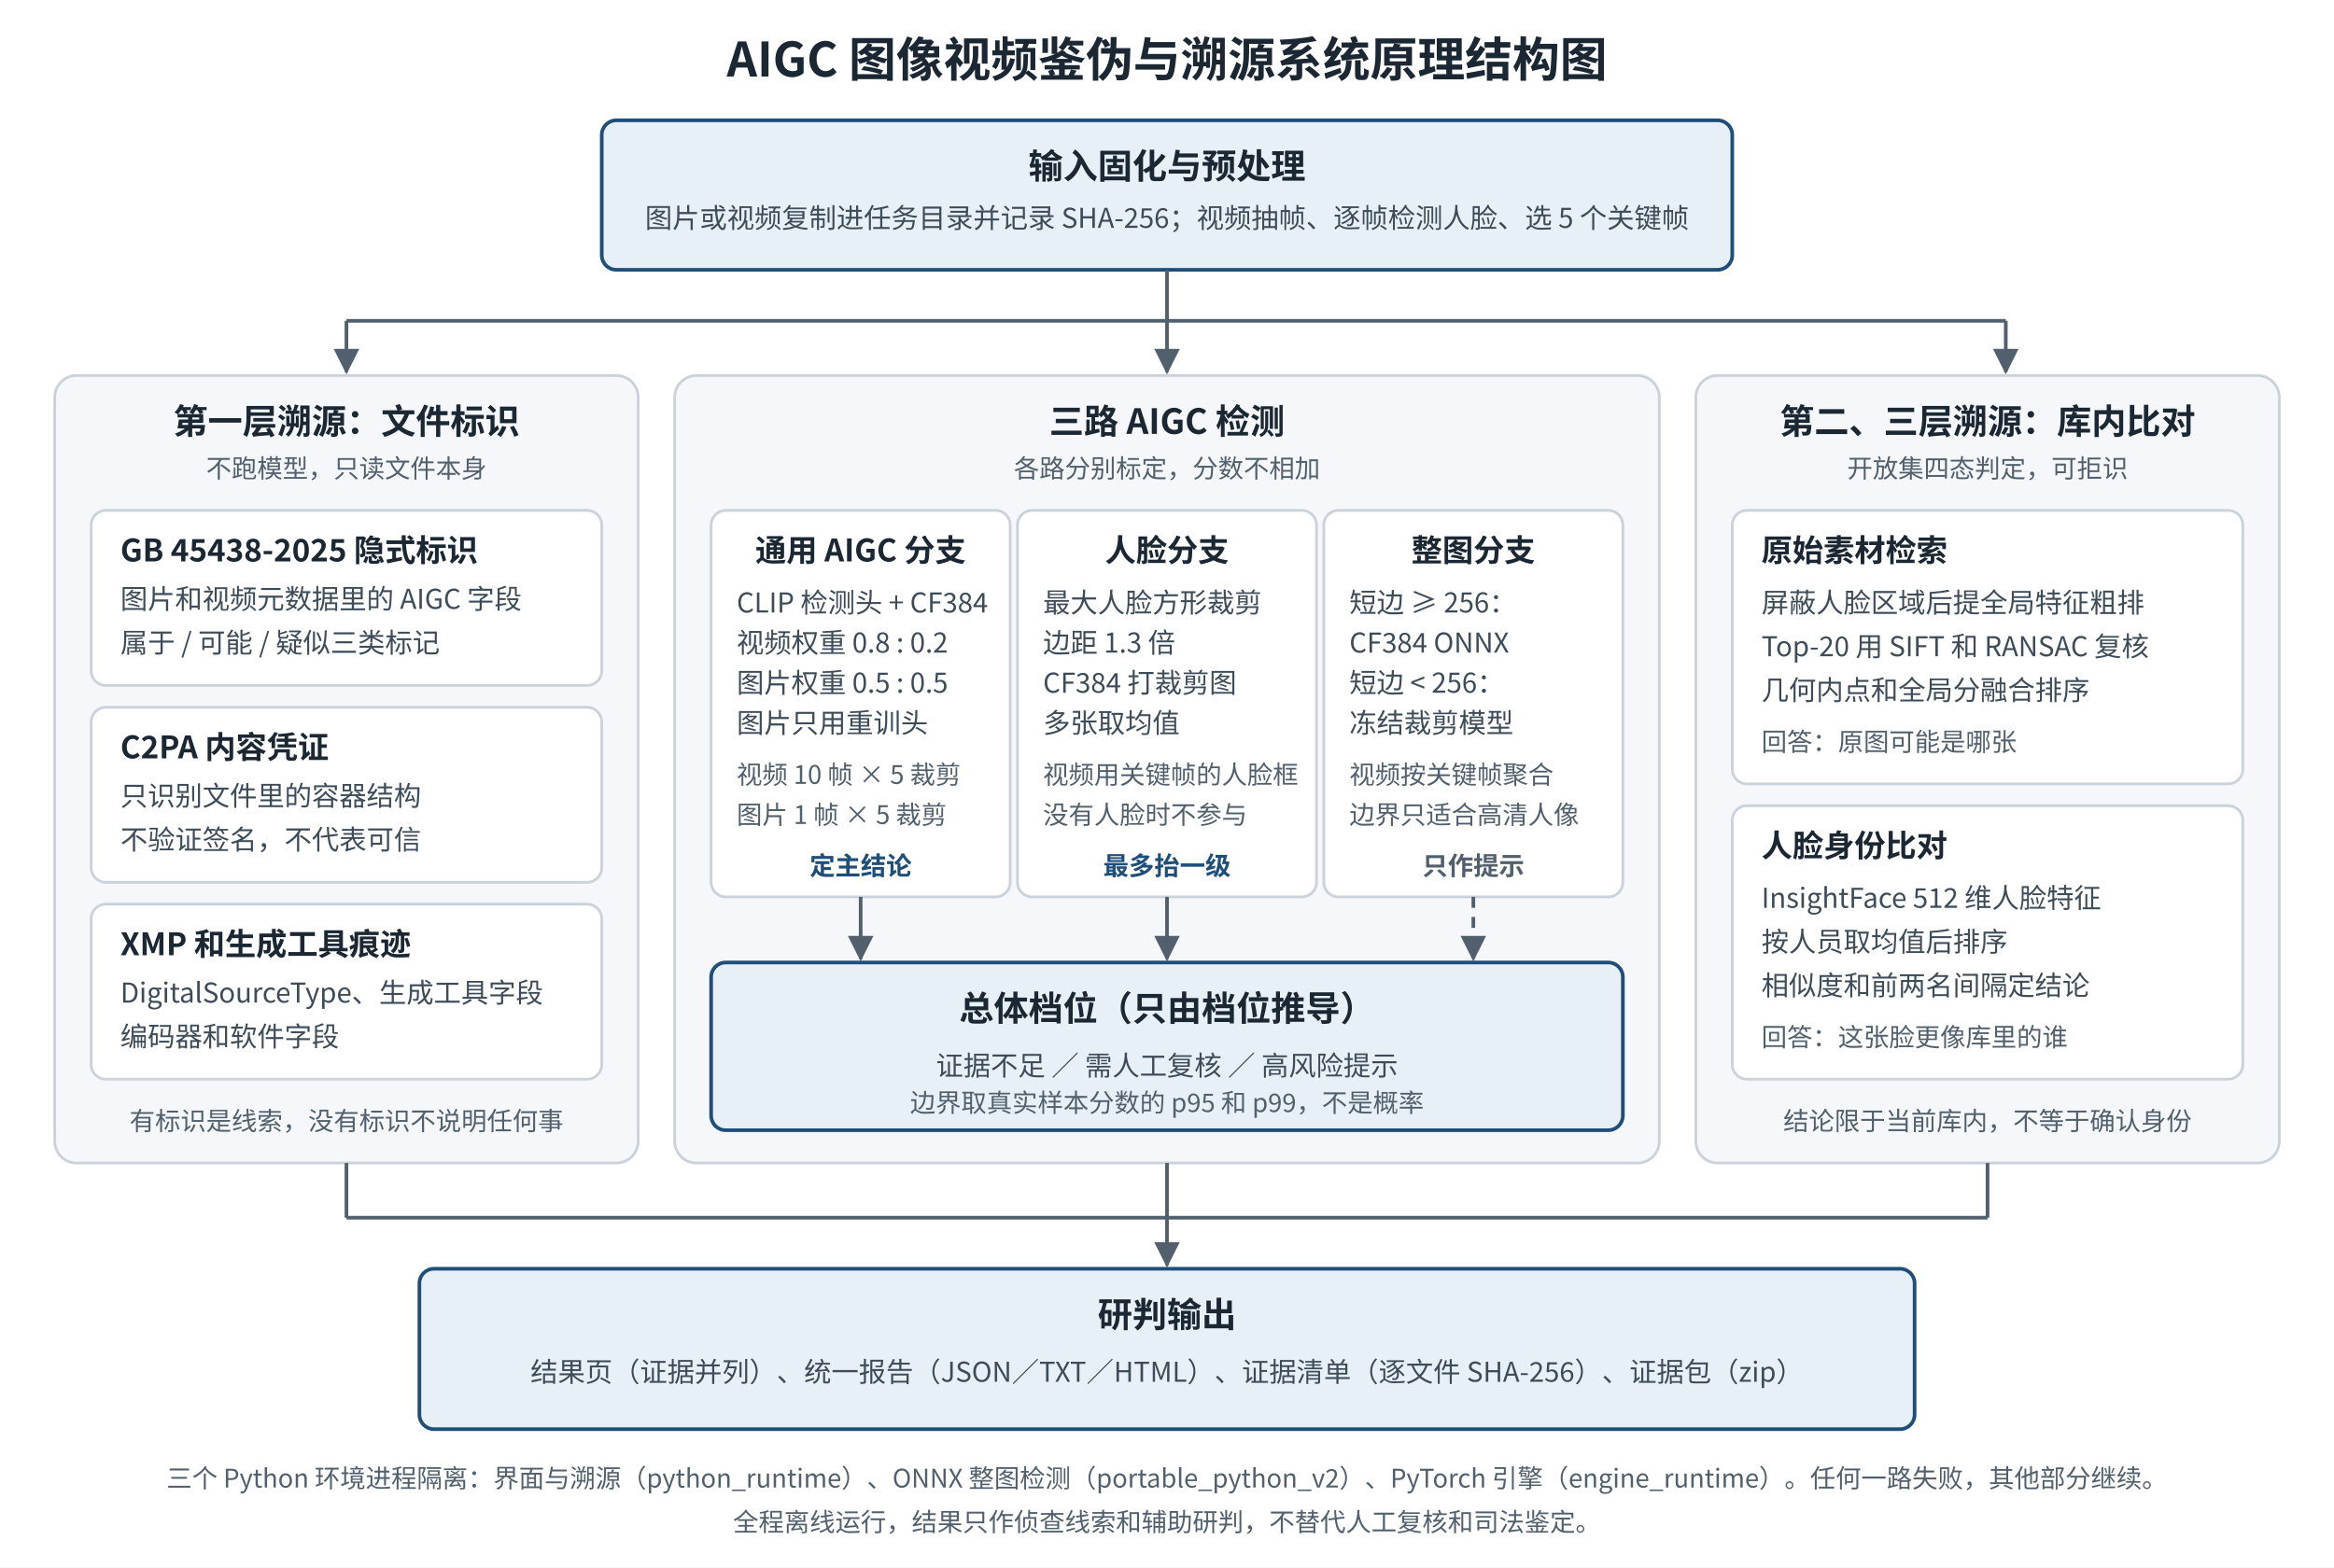
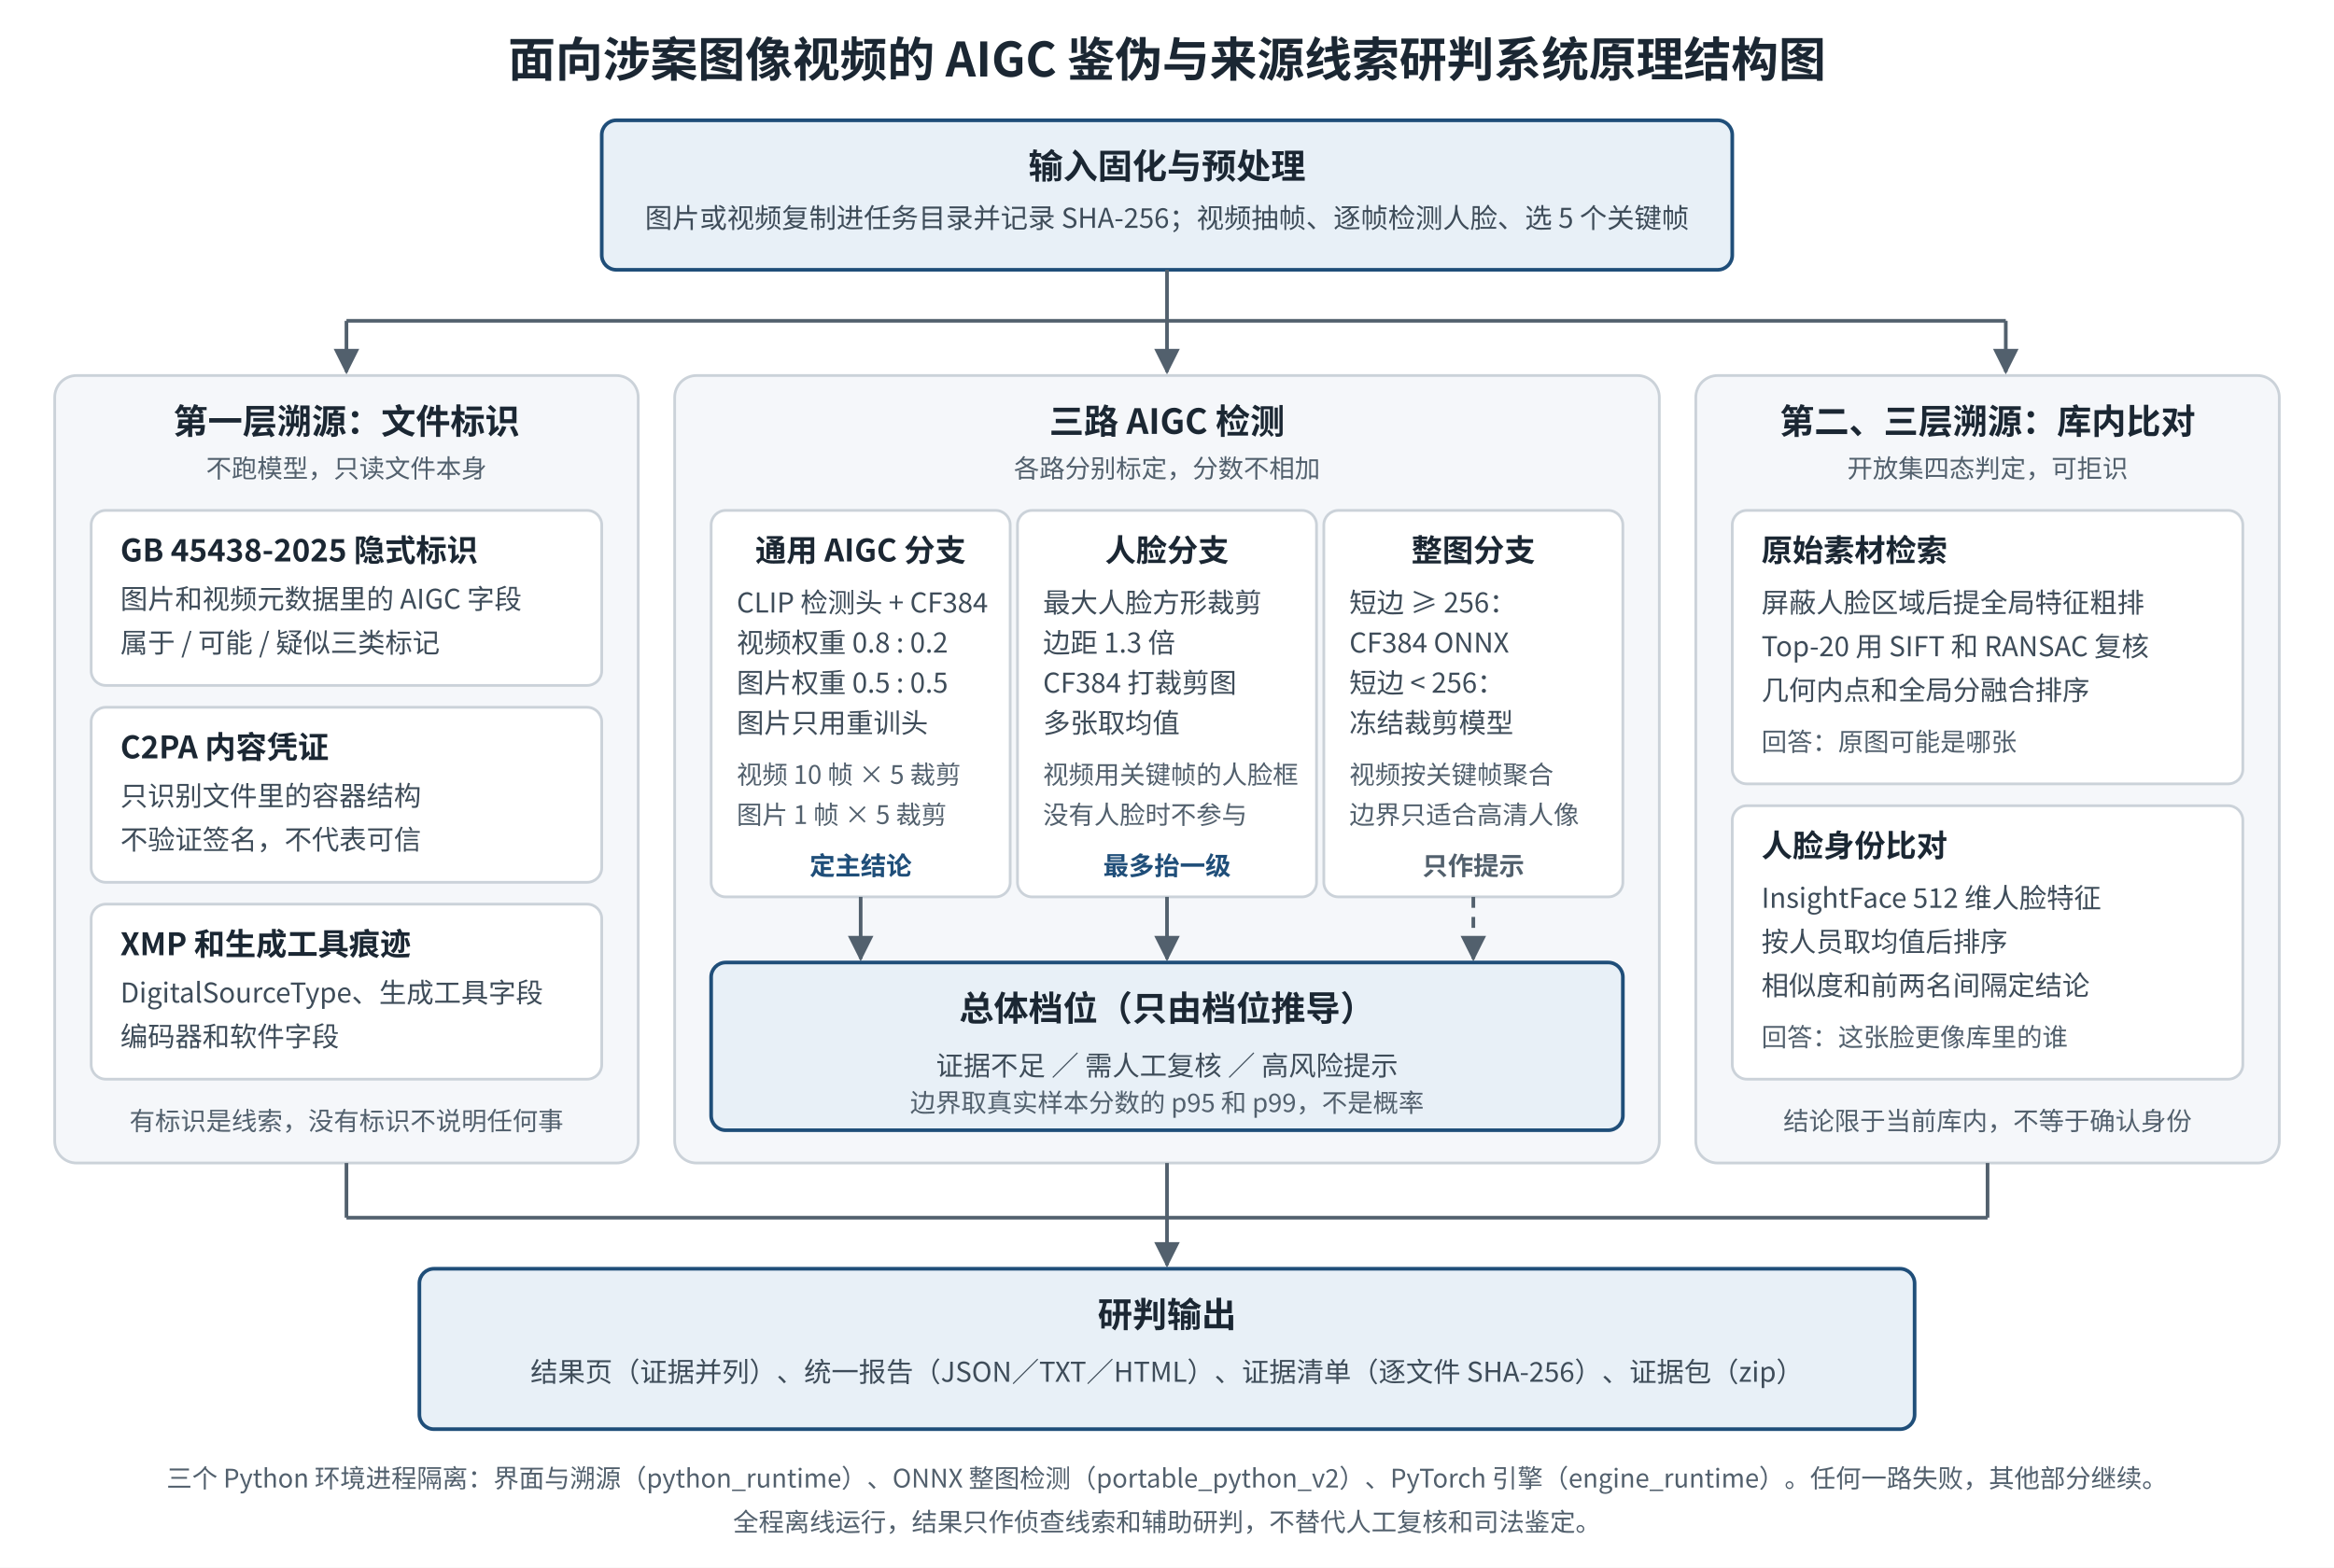
<svg xmlns="http://www.w3.org/2000/svg" viewBox="0 0 1280 860" width="1280" height="860" font-family="'Microsoft YaHei','Noto Sans CJK SC',sans-serif">
  <defs>
    <marker id="arrow" viewBox="0 0 10 10" refX="9" refY="5" markerWidth="7" markerHeight="7" orient="auto-start-reverse">
      <path d="M 0 0 L 10 5 L 0 10 z" fill="#52606d" />
    </marker>
    <style>
      .title { font-size: 26px; font-weight: 700; fill: #1b2733; }
      .h { font-size: 19px; font-weight: 700; fill: #1b2733; }
      .h2 { font-size: 17px; font-weight: 700; fill: #1b2733; }
      .t { font-size: 15px; fill: #3e4c59; }
      .s { font-size: 14px; fill: #52606d; }
      .tag { font-size: 14px; font-weight: 700; }
      .box { fill: #ffffff; stroke: #cbd2d9; stroke-width: 1.5; rx: 8; }
      .group { fill: #f5f7fa; stroke: #cbd2d9; stroke-width: 1.5; rx: 12; }
      .accent { fill: #e8f0f7; stroke: #1f4e79; stroke-width: 2; rx: 8; }
      .line { stroke: #52606d; stroke-width: 2; fill: none; }
    </style>
  </defs>
  <rect width="1280" height="860" fill="#ffffff" />
-   <text x="640" y="42" text-anchor="middle" class="title">AIGC 图像视频鉴伪与溯源系统原理结构图</text>
+   <text x="640" y="42" text-anchor="middle" class="title">面向涉案图像视频的 AIGC 鉴伪与来源线索研判系统原理结构图</text>
  <rect x="330" y="66" width="620" height="82" class="accent" />
  <text x="640" y="98" text-anchor="middle" class="h">输入固化与预处理</text>
  <text x="640" y="125" text-anchor="middle" class="t">图片或视频复制进任务目录并记录 SHA-256；视频抽帧、逐帧检测人脸、选 5 个关键帧</text>
  <path d="M 640 148 L 640 176 M 190 176 L 1100 176" class="line" />
  <path d="M 190 176 L 190 204" class="line" marker-end="url(#arrow)" />
  <path d="M 640 176 L 640 204" class="line" marker-end="url(#arrow)" />
  <path d="M 1100 176 L 1100 204" class="line" marker-end="url(#arrow)" />
  <rect x="30" y="206" width="320" height="432" class="group" />
  <text x="190" y="238" text-anchor="middle" class="h">第一层溯源：文件标识</text>
  <text x="190" y="262" text-anchor="middle" class="s">不跑模型，只读文件本身</text>
  <rect x="50" y="280" width="280" height="96" class="box" />
  <text x="66" y="308" class="h2">GB 45438-2025 隐式标识</text>
  <text x="66" y="334" class="t">图片和视频元数据里的 AIGC 字段</text>
  <text x="66" y="358" class="t">属于 / 可能 / 疑似三类标记</text>
  <rect x="50" y="388" width="280" height="96" class="box" />
  <text x="66" y="416" class="h2">C2PA 内容凭证</text>
  <text x="66" y="442" class="t">只识别文件里的容器结构</text>
  <text x="66" y="466" class="t">不验证签名，不代表可信</text>
  <rect x="50" y="496" width="280" height="96" class="box" />
  <text x="66" y="524" class="h2">XMP 和生成工具痕迹</text>
  <text x="66" y="550" class="t">DigitalSourceType、生成工具字段</text>
  <text x="66" y="574" class="t">编码器和软件字段</text>
  <text x="190" y="620" text-anchor="middle" class="s">有标识是线索，没有标识不说明任何事</text>
  <rect x="370" y="206" width="540" height="432" class="group" />
  <text x="640" y="238" text-anchor="middle" class="h">三路 AIGC 检测</text>
  <text x="640" y="262" text-anchor="middle" class="s">各路分别标定，分数不相加</text>
  <rect x="390" y="280" width="164" height="212" class="box" />
  <text x="472" y="308" text-anchor="middle" class="h2">通用 AIGC 分支</text>
  <text x="404" y="336" class="t">CLIP 检测头 + CF384</text>
  <text x="404" y="358" class="t">视频权重 0.8 : 0.2</text>
  <text x="404" y="380" class="t">图片权重 0.5 : 0.5</text>
  <text x="404" y="402" class="t">图片只用重训头</text>
  <text x="404" y="430" class="s">视频 10 帧 × 5 裁剪</text>
  <text x="404" y="452" class="s">图片 1 帧 × 5 裁剪</text>
  <text x="472" y="480" text-anchor="middle" class="tag" fill="#1f4e79">定主结论</text>
  <rect x="558" y="280" width="164" height="212" class="box" />
  <text x="640" y="308" text-anchor="middle" class="h2">人脸分支</text>
  <text x="572" y="336" class="t">最大人脸方形裁剪</text>
  <text x="572" y="358" class="t">边距 1.3 倍</text>
  <text x="572" y="380" class="t">CF384 打裁剪图</text>
  <text x="572" y="402" class="t">多张取均值</text>
  <text x="572" y="430" class="s">视频用关键帧的人脸框</text>
  <text x="572" y="452" class="s">没有人脸时不参与</text>
  <text x="640" y="480" text-anchor="middle" class="tag" fill="#1f4e79">最多抬一级</text>
  <rect x="726" y="280" width="164" height="212" class="box" />
  <text x="808" y="308" text-anchor="middle" class="h2">整图分支</text>
  <text x="740" y="336" class="t">短边 ≥ 256：</text>
  <text x="740" y="358" class="t">CF384 ONNX</text>
  <text x="740" y="380" class="t">短边 &lt; 256：</text>
  <text x="740" y="402" class="t">冻结裁剪模型</text>
  <text x="740" y="430" class="s">视频按关键帧聚合</text>
  <text x="740" y="452" class="s">边界只适合高清人像</text>
  <text x="808" y="480" text-anchor="middle" class="tag" fill="#52606d">只作提示</text>
  <path d="M 472 492 L 472 526" class="line" marker-end="url(#arrow)" />
  <path d="M 640 492 L 640 526" class="line" marker-end="url(#arrow)" />
  <path d="M 808 492 L 808 526" class="line" stroke-dasharray="6 5" marker-end="url(#arrow)" />
  <rect x="390" y="528" width="500" height="92" class="accent" />
  <text x="640" y="560" text-anchor="middle" class="h">总体档位（只由档位推导）</text>
  <text x="640" y="590" text-anchor="middle" class="t">证据不足 ／ 需人工复核 ／ 高风险提示</text>
  <text x="640" y="610" text-anchor="middle" class="s">边界取真实样本分数的 p95 和 p99，不是概率</text>
  <rect x="930" y="206" width="320" height="432" class="group" />
  <text x="1090" y="238" text-anchor="middle" class="h">第二、三层溯源：库内比对</text>
  <text x="1090" y="262" text-anchor="middle" class="s">开放集四态判定，可拒识</text>
  <rect x="950" y="280" width="280" height="150" class="box" />
  <text x="966" y="308" class="h2">原始素材检索</text>
  <text x="966" y="336" class="t">屏蔽人脸区域后提全局特征粗排</text>
  <text x="966" y="360" class="t">Top-20 用 SIFT 和 RANSAC 复核</text>
  <text x="966" y="384" class="t">几何内点和全局分融合排序</text>
  <text x="966" y="412" class="s">回答：原图可能是哪张</text>
  <rect x="950" y="442" width="280" height="150" class="box" />
  <text x="966" y="470" class="h2">人脸身份比对</text>
  <text x="966" y="498" class="t">InsightFace 512 维人脸特征</text>
  <text x="966" y="522" class="t">按人员取均值后排序</text>
  <text x="966" y="546" class="t">相似度和前两名间隔定结论</text>
  <text x="966" y="574" class="s">回答：这张脸更像库里的谁</text>
  <text x="1090" y="620" text-anchor="middle" class="s">结论限于当前库内，不等于确认身份</text>
  <path d="M 190 638 L 190 668 M 640 638 L 640 668 M 1090 638 L 1090 668 M 190 668 L 1090 668" class="line" />
  <path d="M 640 668 L 640 694" class="line" marker-end="url(#arrow)" />
  <rect x="230" y="696" width="820" height="88" class="accent" />
  <text x="640" y="728" text-anchor="middle" class="h">研判输出</text>
  <text x="640" y="758" text-anchor="middle" class="t">结果页（证据并列）、统一报告（JSON／TXT／HTML）、证据清单（逐文件 SHA-256）、证据包（zip）</text>
  <text x="640" y="816" text-anchor="middle" class="s">三个 Python 环境进程隔离：界面与溯源（python_runtime）、ONNX 整图检测（portable_python_v2）、PyTorch 引擎（engine_runtime）。任何一路失败，其他部分继续。</text>
  <text x="640" y="840" text-anchor="middle" class="s">全程离线运行，结果只作侦查线索和辅助研判，不替代人工复核和司法鉴定。</text>
</svg>
